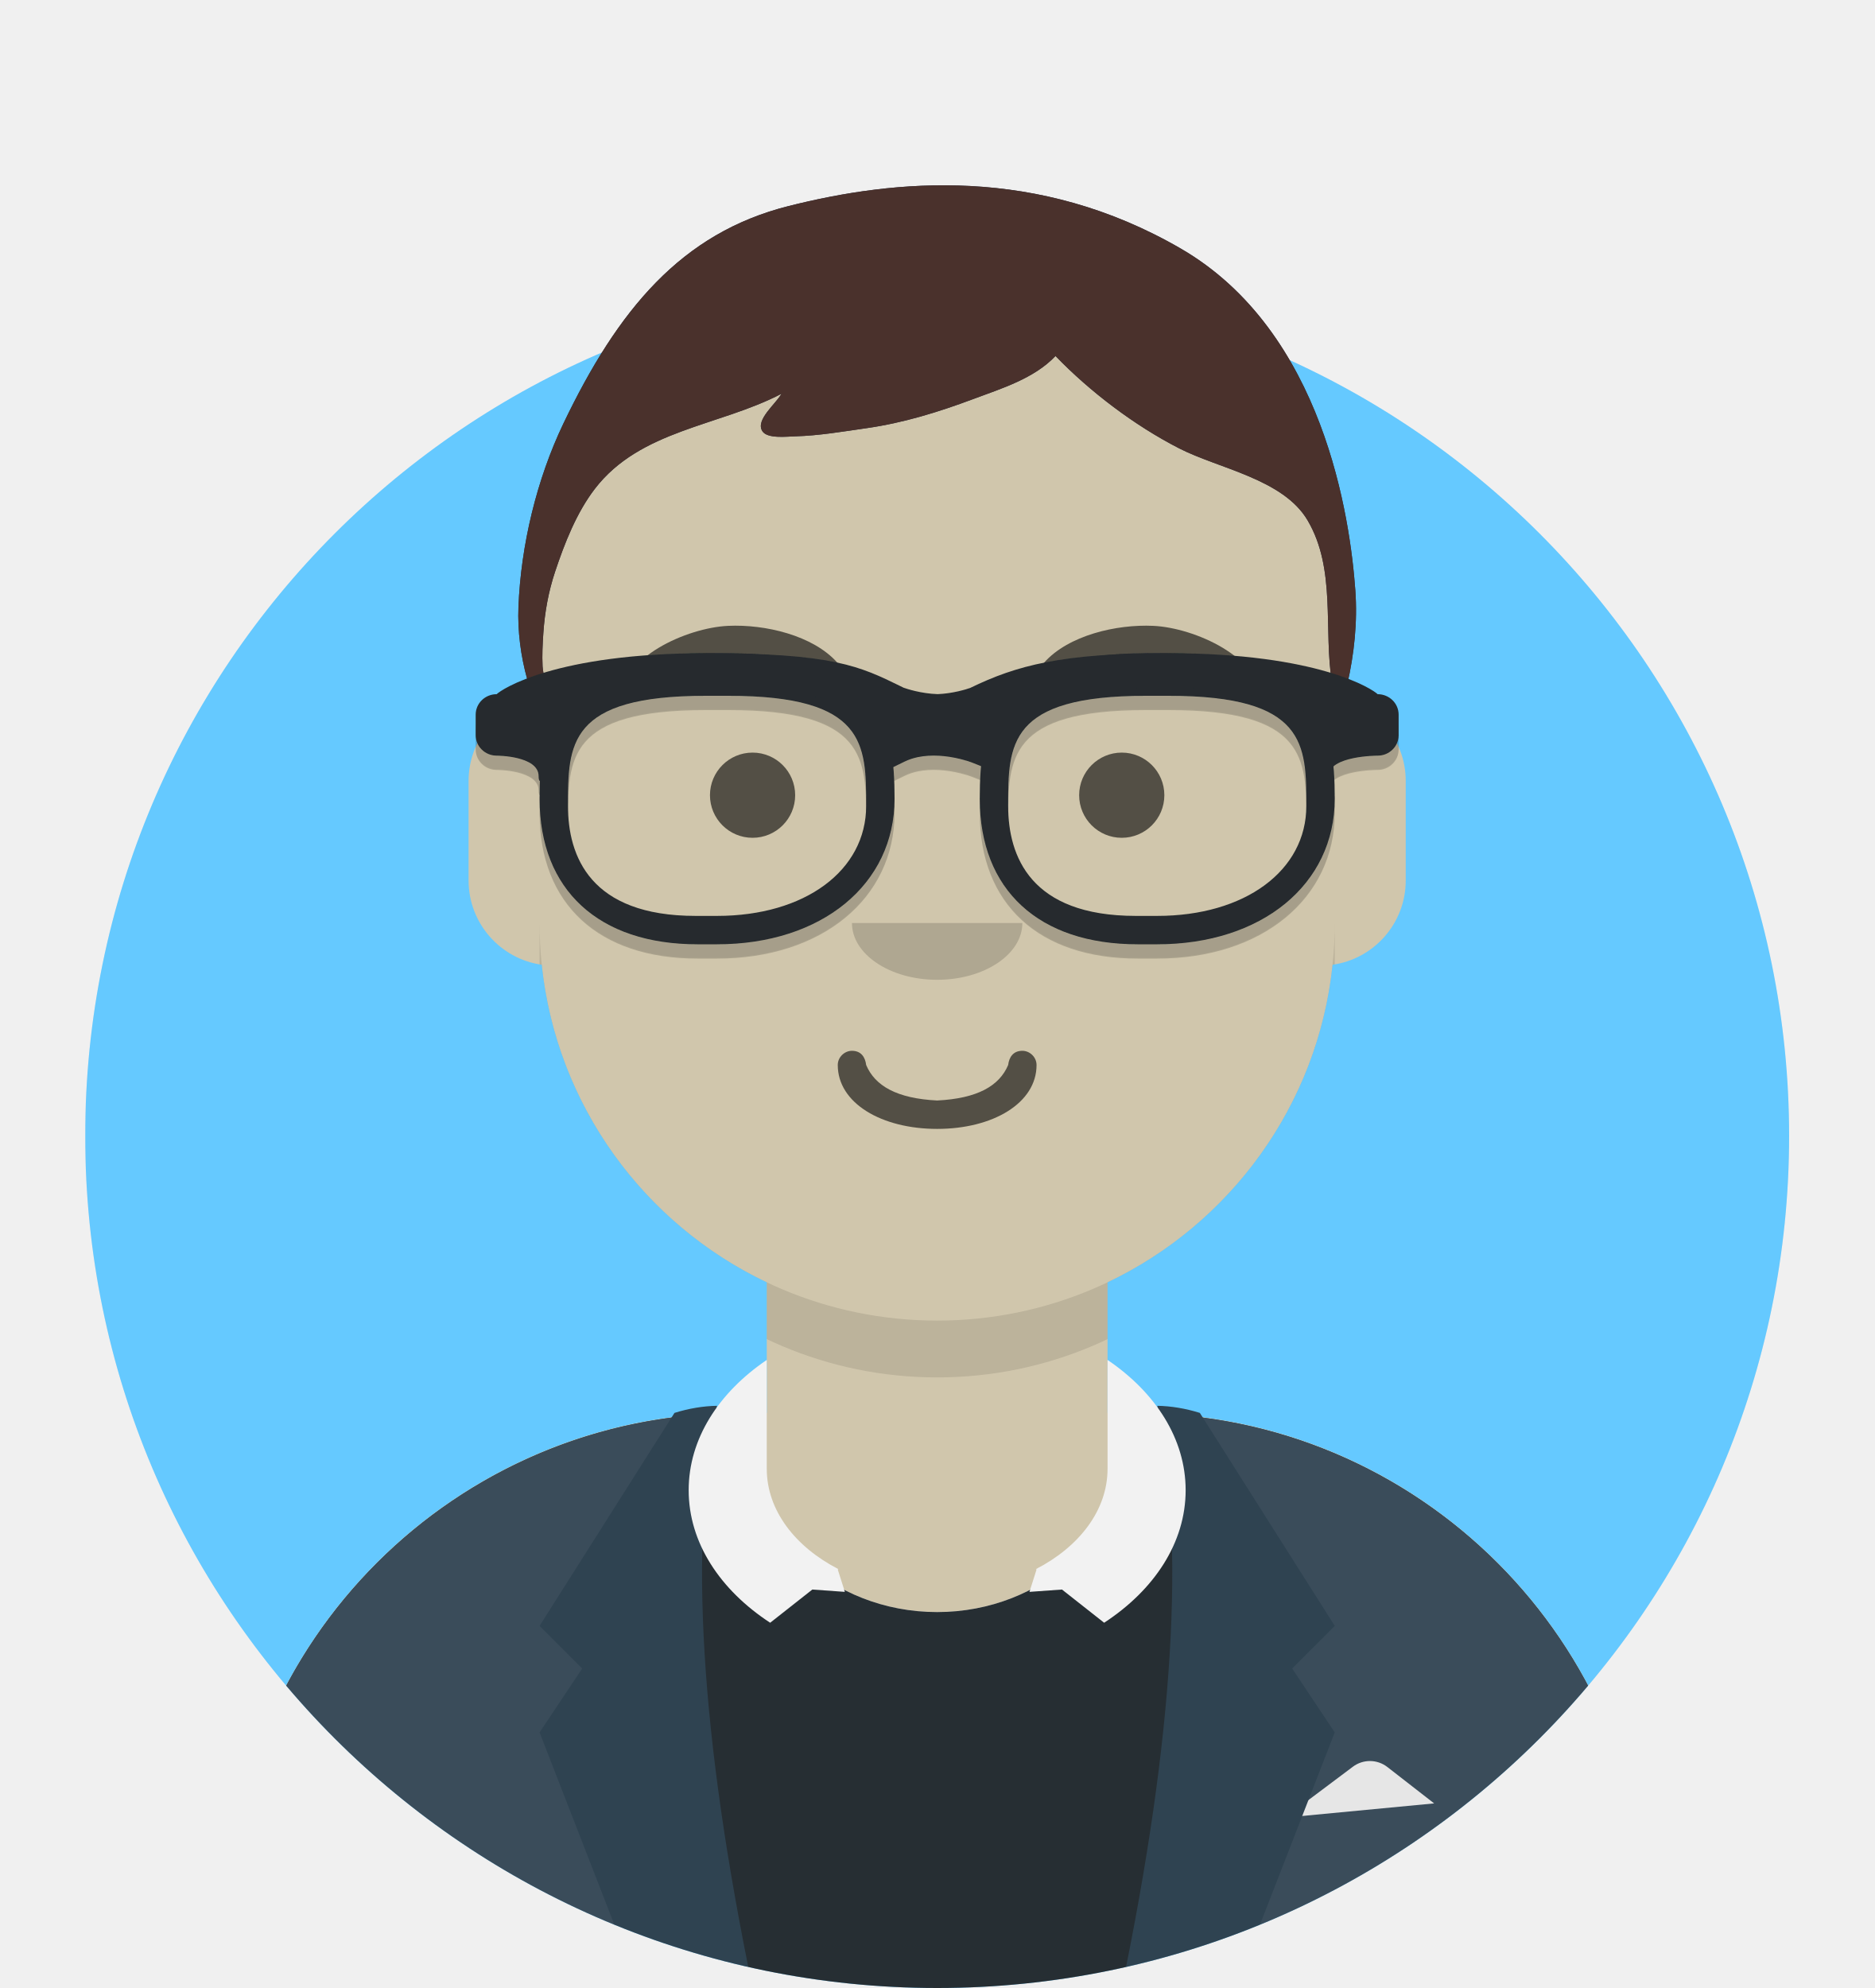
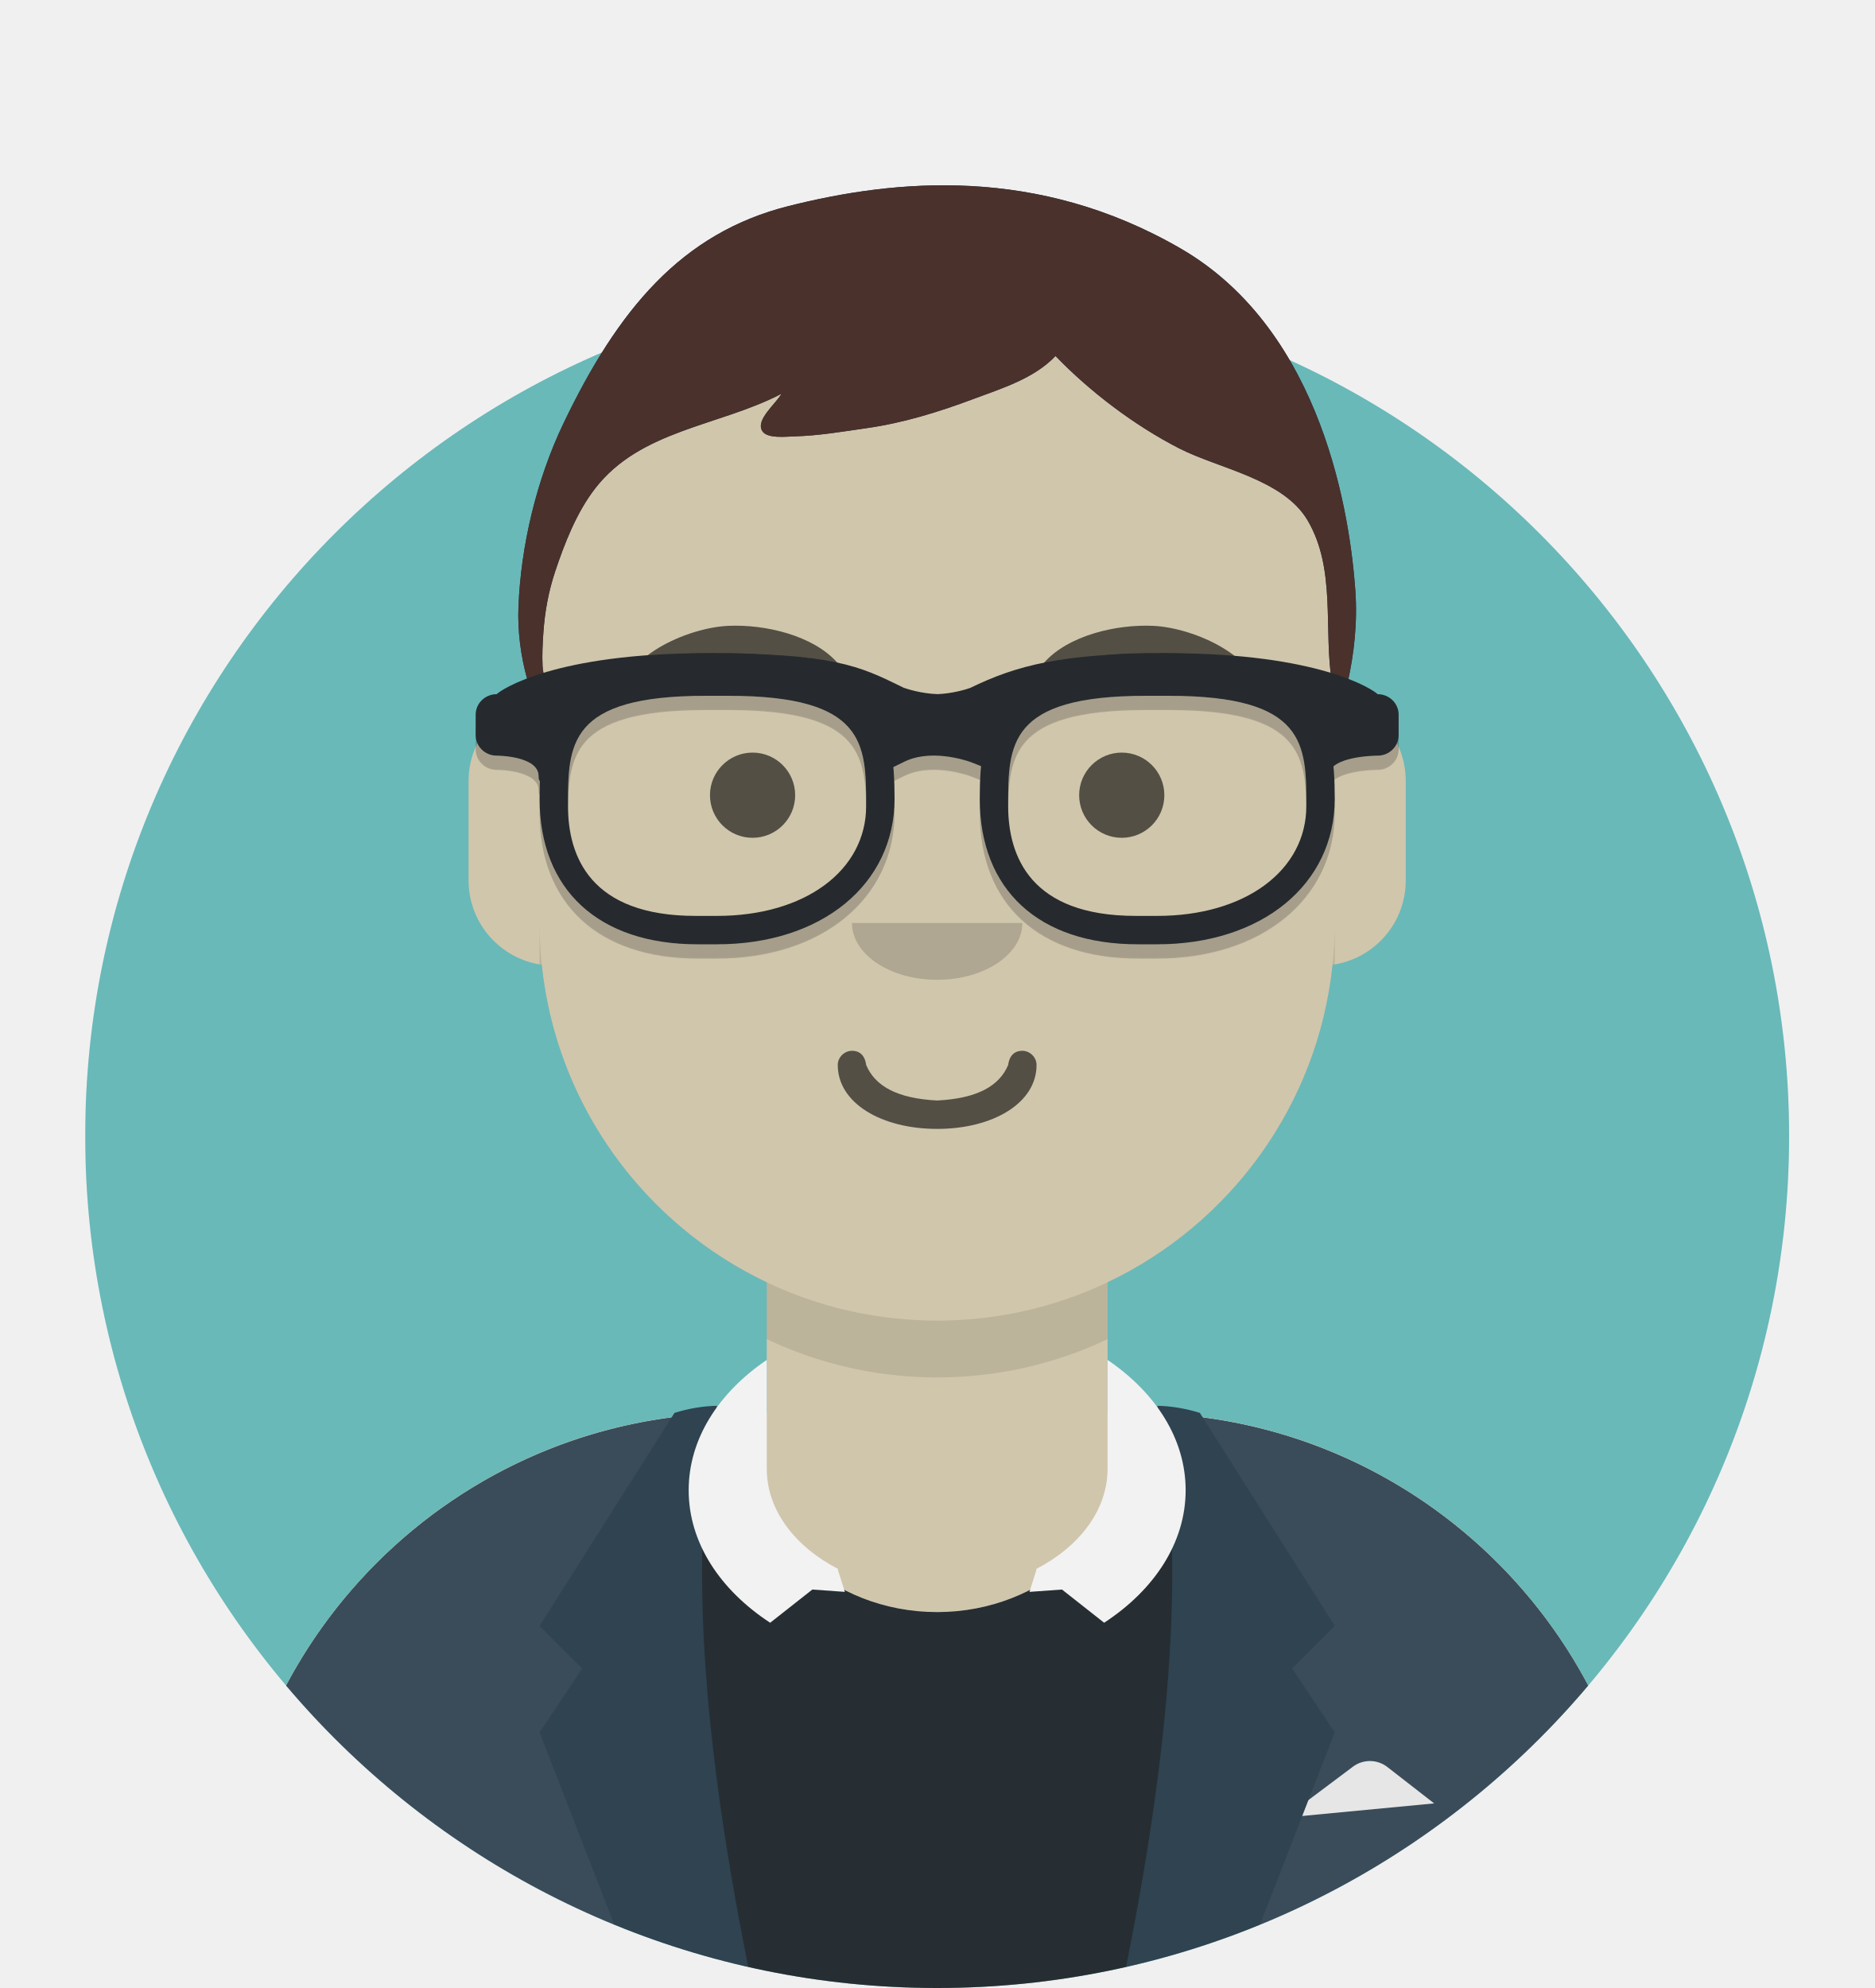
<svg xmlns="http://www.w3.org/2000/svg" xmlns:xlink="http://www.w3.org/1999/xlink" width="264px" height="280px" viewBox="0 0 264 280" version="1.1" data-reactroot="">
  <defs>
    <circle id="path-1" cx="120" cy="120" r="120" />
    <path d="M12,160 C12,226.274 65.726,280 132,280 C198.274,280 252,226.274 252,160 L264,160 L264,-1.42108547e-14 L-3.19744231e-14,-1.42108547e-14 L-3.19744231e-14,160 L12,160 Z" id="path-3" />
    <path d="M124,144.611 L124,163 L128,163 L128,163 C167.765,163 200,195.235 200,235 L200,244 L0,244 L0,235 C-4.86974701e-15,195.235 32.235,163 72,163 L72,163 L76,163 L76,144.611 C58.763,136.422 46.372,119.687 44.305,99.881 C38.48,99.058 34,94.052 34,88 L34,74 C34,68.054 38.325,63.118 44,62.166 L44,56 L44,56 C44,25.072 69.072,5.68137151e-15 100,0 L100,0 L100,0 C130.928,-5.68137151e-15 156,25.072 156,56 L156,62.166 C161.675,63.118 166,68.054 166,74 L166,88 C166,94.052 161.52,99.058 155.695,99.881 C153.628,119.687 141.237,136.422 124,144.611 Z" id="path-5" />
  </defs>
  <g id="Avataaar" stroke="none" stroke-width="1" fill="none" fill-rule="evenodd">
    <g transform="translate(-825, -1100)" id="Avataaar/Circle">
      <g transform="translate(825, 1100)">
        <g id="Circle" stroke-width="1" fill-rule="evenodd" transform="translate(12, 40)">
          <mask id="mask-2" fill="white">
            <use xlink:href="#path-1" />
          </mask>
          <use id="Circle-Background" fill="#E6E6E6" xlink:href="#path-1" />
-           <g id="Color/Palette/Blue-01" mask="url(#mask-2)" fill="#65C9FF">
+           <g id="Color/Palette/Blue-01" mask="url(#mask-2)" fill="#69b9b9">
            <rect id="🖍Color" x="0" y="0" width="240" height="240" />
          </g>
        </g>
        <mask id="mask-4" fill="white">
          <use xlink:href="#path-3" />
        </mask>
        <g id="Mask" />
        <g id="Avataaar" stroke-width="1" fill-rule="evenodd" mask="url(#mask-4)">
          <g id="Body" transform="translate(32, 36)">
            <mask id="mask-6" fill="white">
              <use xlink:href="#path-5" />
            </mask>
            <use fill="#D0C6AC" xlink:href="#path-5" />
            <path d="M156,79 L156,102 C156,132.928 130.928,158 100,158 C69.072,158 44,132.928 44,102 L44,79 L44,94 C44,124.928 69.072,150 100,150 C130.928,150 156,124.928 156,94 L156,79 Z" id="Neck-Shadow" fill-opacity="0.1" fill="#000000" mask="url(#mask-6)" />
          </g>
          <g id="Clothing/Blazer-+-Sweater" transform="translate(0, 170)">
            <defs>
              <path d="M105.192,29.052 L104,29.052 L104,29.052 C64.235,29.052 32,61.287 32,101.052 L32,110 L232,110 L232,101.052 C232,61.287 199.765,29.052 160,29.052 L160,29.052 L158.808,29.052 C158.935,30.035 159,31.036 159,32.052 C159,45.859 146.912,57.052 132,57.052 C117.088,57.052 105,45.859 105,32.052 C105,31.036 105.065,30.035 105.192,29.052 Z" id="react-path-221977" />
            </defs>
            <mask id="react-mask-221978" fill="white">
              <use xlink:href="#react-path-221977" />
            </mask>
            <use id="Clothes" fill="#E6E6E6" fill-rule="evenodd" xlink:href="#react-path-221977" />
            <g id="Color/Palette/Black" mask="url(#react-mask-221978)" fill-rule="evenodd" fill="#262E33">
              <rect id="🖍Color" x="0" y="0" width="264" height="110" />
            </g>
            <g id="Blazer" stroke-width="1" fill-rule="evenodd" transform="translate(32, 28)">
              <path d="M68.785,1.122 C30.512,2.804 1.24427139e-14,34.365 0,73.052 L0,82 L69.362,82 C65.961,69.92 64,55.709 64,40.5 C64,26.173 65.74,12.731 68.785,1.122 Z M131.638,82 L200,82 L200,73.052 C200,34.707 170.025,3.363 132.229,1.174 C135.265,12.771 137,26.194 137,40.5 C137,55.709 135.039,69.92 131.638,82 Z" id="Saco" fill="#3A4C5A" />
              <path d="M149,58 L158.556,50.833 L158.556,50.833 C159.999,49.751 161.988,49.768 163.412,50.876 L170,56 L149,58 Z" id="Pocket-hanky" fill="#E6E6E6" />
              <path d="M69,1.13686838e-13 C65,19.333 66.667,46.667 74,82 L58,82 L44,46 L50,37 L44,31 L63,1 C65.028,0.369 67.028,0.036 69,1.13686838e-13 Z" id="Wing" fill="#2F4351" />
              <path d="M151,1.13686838e-13 C147,19.333 148.667,46.667 156,82 L140,82 L126,46 L132,37 L126,31 L145,1 C147.028,0.369 149.028,0.036 151,1.13686838e-13 Z" id="Wing" fill="#2F4351" transform="translate(141, 41) scale(-1, 1) translate(-141, -41) " />
            </g>
            <path d="M156,21.539 C162.772,26.136 167,32.656 167,39.888 C167,47.289 162.572,53.945 155.52,58.556 L149.579,53.876 L145,54.208 L146,51.057 L145.922,50.996 C152.022,47.853 156,42.7 156,36.877 L156,21.539 Z M108,21.539 C101.228,26.136 97,32.656 97,39.888 C97,47.289 101.428,53.945 108.48,58.556 L114.421,53.876 L119,54.208 L118,51.057 L118.078,50.996 C111.978,47.853 108,42.7 108,36.877 L108,21.539 Z" id="Collar" fill="#F2F2F2" fill-rule="evenodd" />
          </g>
          <g id="Face" transform="translate(76, 82)" fill="#000000">
            <g id="Mouth/Twinkle" transform="translate(2, 52)" fill-opacity="0.6" fill-rule="nonzero" fill="#000000">
              <path d="M40,16 C40,21.372 46.158,25 54,25 C61.842,25 68,21.372 68,16 C68,14.895 67.05,14 66,14 C64.707,14 64.13,14.905 64,16 C62.758,18.938 59.683,20.716 54,21 C48.317,20.716 45.242,18.938 44,16 C43.87,14.905 43.293,14 42,14 C40.95,14 40,14.895 40,16 Z" id="Mouth" />
            </g>
            <g id="Nose/Default" transform="translate(28, 40)" fill-opacity="0.16">
              <path d="M16,8 C16,12.418 21.373,16 28,16 L28,16 C34.627,16 40,12.418 40,8" id="Nose" />
            </g>
            <g id="Eyes/Default-😀" transform="translate(0, 8)" fill-opacity="0.6">
              <circle id="Eye" cx="30" cy="22" r="6" />
              <circle id="Eye" cx="82" cy="22" r="6" />
            </g>
            <g id="Eyebrow/Natural/Default-Natural" fill-opacity="0.6">
              <path d="M26.039,6.21 C20.278,6.983 11.293,12.005 12.044,17.818 C12.069,18.008 12.357,18.067 12.481,17.908 C14.967,14.72 34.193,10.037 41.194,11.015 C41.835,11.104 42.258,10.443 41.821,10.03 C38.077,6.495 31.2,5.512 26.039,6.21" id="Eyebrow" transform="translate(27, 12) rotate(5) translate(-27, -12) " />
              <path d="M85.039,6.21 C79.278,6.983 70.293,12.005 71.044,17.818 C71.069,18.008 71.357,18.067 71.481,17.908 C73.967,14.72 93.193,10.037 100.194,11.015 C100.835,11.104 101.258,10.443 100.821,10.03 C97.077,6.495 90.2,5.512 85.039,6.21" id="Eyebrow" transform="translate(86, 12) scale(-1, 1) rotate(5) translate(-86, -12) " />
            </g>
          </g>
          <g id="Top" stroke-width="1" fill-rule="evenodd">
            <defs>
              <rect id="react-path-221983" x="0" y="0" width="264" height="280" />
              <path d="M167.309,35.006 C147.121,23.307 127.129,25.222 112.037,29.03 C96.945,32.838 88.017,43.651 80.357,59.648 C76.596,67.503 74.366,76.791 74.023,85.481 C73.888,88.893 74.348,92.415 75.268,95.7 C75.605,96.906 77.423,101.087 77.922,97.709 C78.089,96.584 77.48,95.033 77.422,93.838 C77.344,92.269 77.427,90.681 77.534,89.115 C77.734,86.187 78.256,83.315 79.185,80.525 C80.512,76.537 82.201,72.213 84.787,68.848 C91.188,60.521 102.269,60.046 111.066,55.464 C110.303,56.869 107.36,59.143 108.379,60.727 C109.084,61.821 111.749,61.489 113.022,61.454 C116.371,61.362 119.735,60.78 123.043,60.307 C128.256,59.562 133.141,58.052 138.047,56.218 C142.063,54.716 146.65,53.326 149.669,50.14 C154.54,55.188 160.81,59.935 167.07,63.143 C172.688,66.022 181.749,67.461 185.183,73.301 C189.248,80.215 187.378,88.707 188.619,96.201 C189.091,99.05 190.164,98.987 190.751,96.438 C191.748,92.108 192.219,87.61 191.902,83.159 C191.184,73.111 187.497,46.706 167.309,35.006 Z" id="react-path-221982" />
              <filter x="-0.8%" y="-2.0%" width="101.5%" height="108.0%" filterUnits="objectBoundingBox" id="react-filter-221979">
                <feOffset dx="0" dy="2" in="SourceAlpha" result="shadowOffsetOuter1" />
                <feColorMatrix values="0 0 0 0 0   0 0 0 0 0   0 0 0 0 0  0 0 0 0.16 0" type="matrix" in="shadowOffsetOuter1" result="shadowMatrixOuter1" />
                <feMerge>
                  <feMergeNode in="shadowMatrixOuter1" />
                  <feMergeNode in="SourceGraphic" />
                </feMerge>
              </filter>
            </defs>
            <mask id="react-mask-221981" fill="white">
              <use xlink:href="#react-path-221983" />
            </mask>
            <g id="Mask" />
            <g id="Top/Short-Hair/Short-Round" mask="url(#react-mask-221981)">
              <g transform="translate(-1, 0)">
                <mask id="react-mask-221980" fill="white">
                  <use xlink:href="#react-path-221982" />
                </mask>
                <use id="Short-Hair" stroke="none" fill="#28354B" fill-rule="evenodd" xlink:href="#react-path-221982" />
                <g id="Skin/👶🏽-03-Brown" mask="url(#react-mask-221980)" fill="#4A312C">
                  <g transform="translate(0, 0) " id="Color">
                    <rect x="0" y="0" width="264" height="280" />
                  </g>
                </g>
                <g id="Top/_Resources/Prescription-02" fill="none" transform="translate(62, 85)" stroke-width="1">
                  <defs>
                    <filter x="-0.8%" y="-2.4%" width="101.5%" height="109.8%" filterUnits="objectBoundingBox" id="react-filter-221984">
                      <feOffset dx="0" dy="2" in="SourceAlpha" result="shadowOffsetOuter1" />
                      <feColorMatrix values="0 0 0 0 0   0 0 0 0 0   0 0 0 0 0  0 0 0 0.2 0" type="matrix" in="shadowOffsetOuter1" result="shadowMatrixOuter1" />
                      <feMerge>
                        <feMergeNode in="shadowMatrixOuter1" />
                        <feMergeNode in="SourceGraphic" />
                      </feMerge>
                    </filter>
                  </defs>
                  <g id="Wayfarers" filter="url(#react-filter-221984)" transform="translate(6, 7)" fill="#252C2F">
                    <path d="M34,41 L31.242,41 C17.315,41 9,33.336 9,20.5 C9,10.127 10.817,0 32.53,0 L35.47,0 C57.183,0 59,10.127 59,20.5 C59,32.569 48.721,41 34,41 Z M32.385,6 C13,6 13,12.841 13,21.502 C13,28.572 16.116,37 30.971,37 L34,37 C46.365,37 55,30.627 55,21.502 C55,12.841 55,6 35.615,6 L32.385,6 Z" id="Left" fill-rule="nonzero" />
                    <path d="M96,41 L93.242,41 C79.315,41 71,33.336 71,20.5 C71,10.127 72.817,0 94.53,0 L97.47,0 C119.183,0 121,10.127 121,20.5 C121,32.569 110.721,41 96,41 Z M94.385,6 C75,6 75,12.841 75,21.502 C75,28.572 78.119,37 92.971,37 L96,37 C108.365,37 117,30.627 117,21.502 C117,12.841 117,6 97.615,6 L94.385,6 Z" id="Right" fill-rule="nonzero" />
                    <path d="M2.955,5.772 C3.646,5.096 11.21,0 32.5,0 C50.351,0 54.13,1.853 59.85,4.652 L60.269,4.859 C60.667,4.999 62.7,5.69 65.079,5.766 C67.246,5.673 69.1,5.085 69.642,4.897 C76.17,1.722 82.561,0 97.5,0 C118.79,0 126.354,5.096 127.045,5.772 C128.679,5.772 130,7.062 130,8.657 L130,11.543 C130,13.139 128.679,14.429 127.045,14.429 C127.045,14.429 120.144,14.429 120.144,17.315 C120.144,20.2 118.182,13.139 118.182,11.543 L118.182,8.732 C114.579,7.353 108.128,4.786 97.5,4.786 C85.658,4.786 79.761,6.886 74.702,8.971 L74.759,9.108 L74.756,11.094 L72.539,16.444 L69.8,15.361 C69.556,15.264 69.028,15.09 68.296,14.91 C66.256,14.407 64.159,14.254 62.304,14.634 C61.624,14.774 60.992,14.984 60.413,15.267 L57.77,16.558 L55.127,11.396 L55.244,9.102 L55.325,8.907 C50.962,6.874 46.939,4.786 32.5,4.786 C21.872,4.786 15.422,7.352 11.818,8.731 L11.818,11.543 C11.818,13.139 8.864,20.2 8.864,17.315 C8.864,14.429 2.955,14.429 2.955,14.429 C1.324,14.429 0,13.139 0,11.543 L0,8.657 C0,7.062 1.324,5.772 2.955,5.772 Z" id="Stuff" fill-rule="nonzero" />
                  </g>
                </g>
              </g>
            </g>
          </g>
        </g>
      </g>
    </g>
  </g>
</svg>
